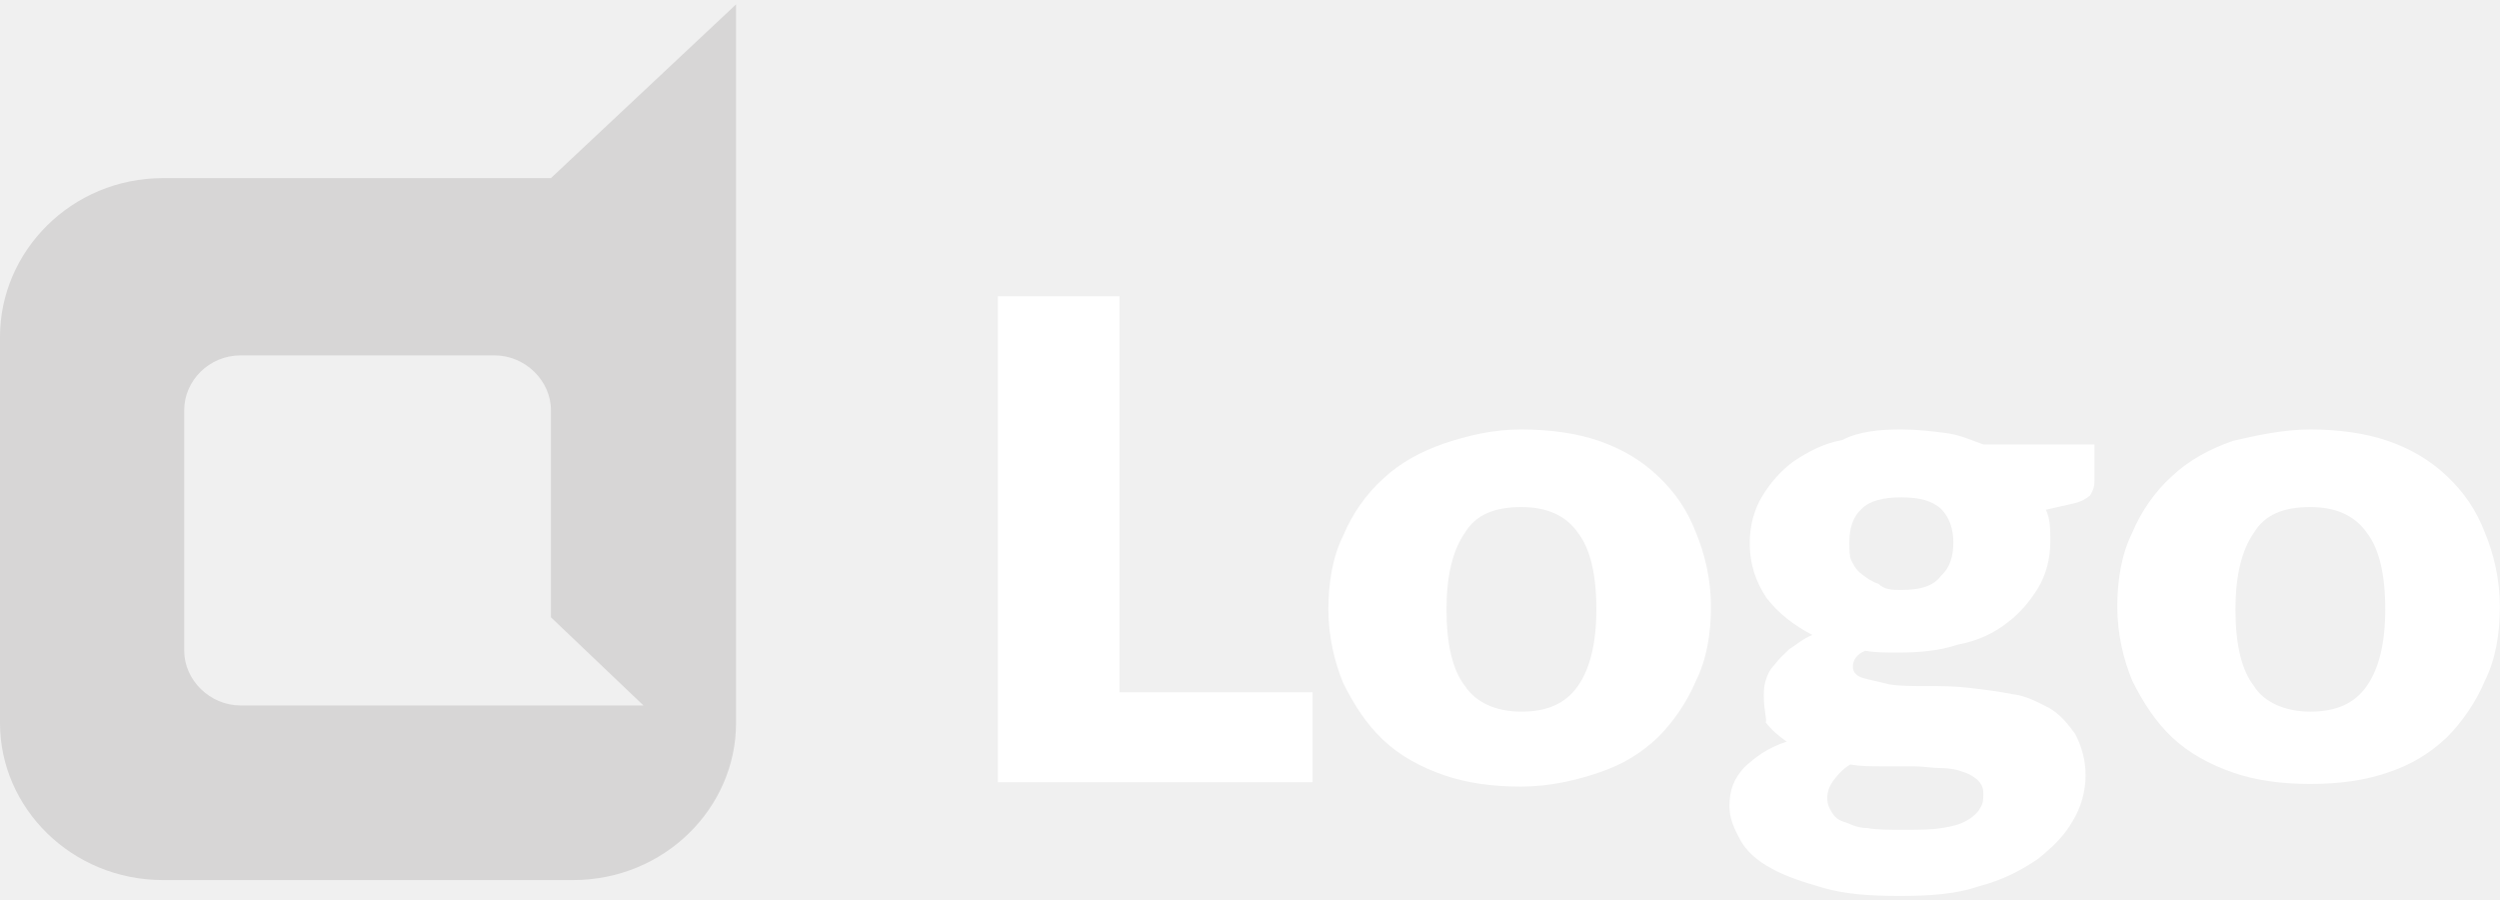
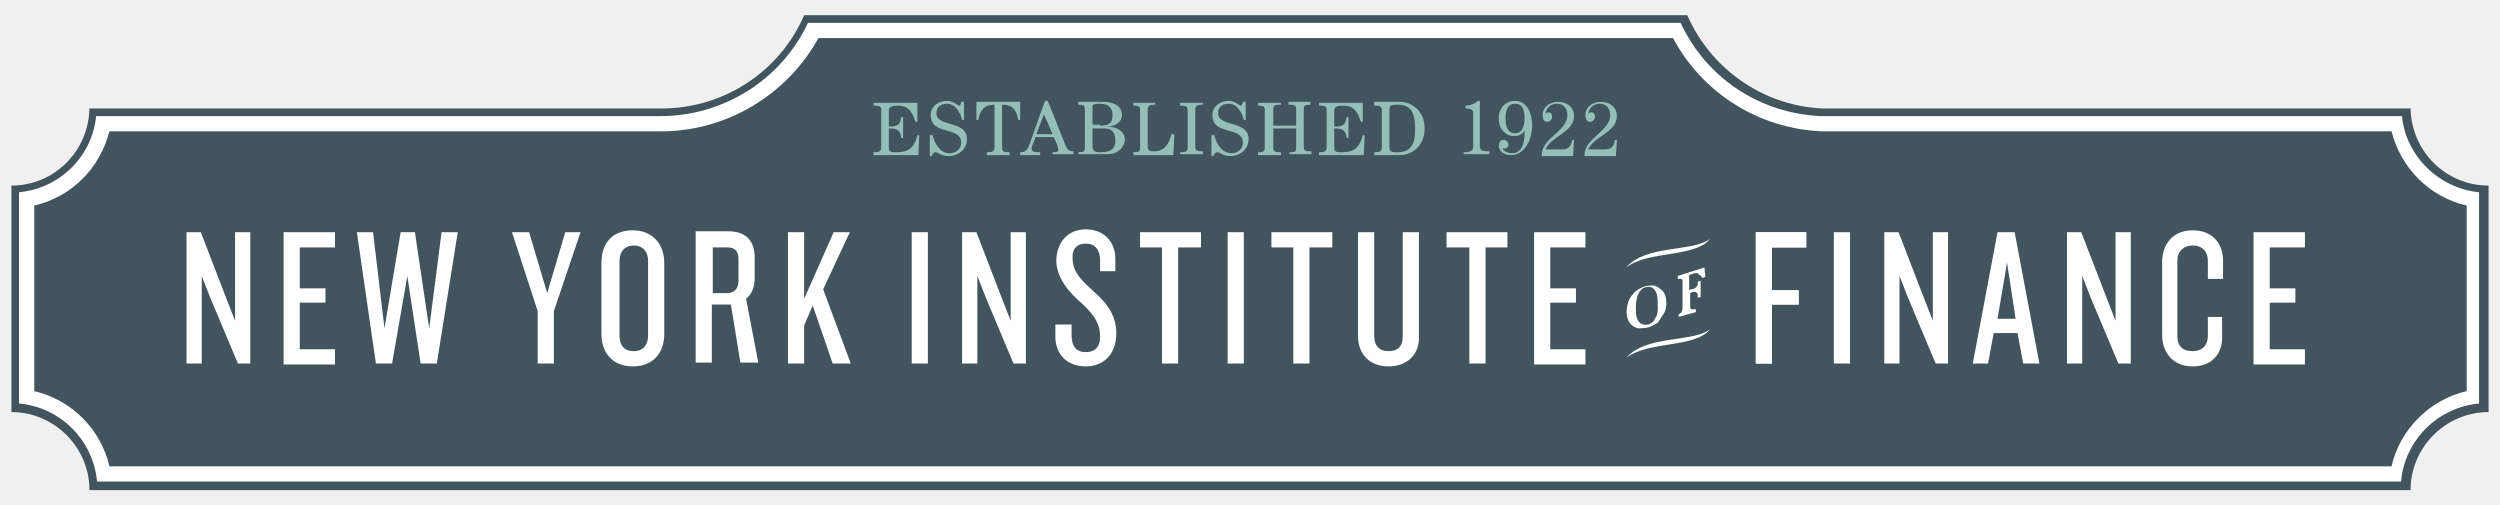
- <svg xmlns="http://www.w3.org/2000/svg" xmlns:xlink="http://www.w3.org/1999/xlink" version="1.1" id="Layer_1" x="0px" y="0px" viewBox="0 0 283.5 102" style="enable-background:new 0 0 283.5 102;" xml:space="preserve">
+ <svg xmlns="http://www.w3.org/2000/svg" version="1.1" id="Layer_1" x="0px" y="0px" viewBox="0 0 262.7 53" style="enable-background:new 0 0 262.7 53;" xml:space="preserve">
  <style type="text/css">
- 	.st0{clip-path:url(#XMLID_36_);}
- 	.st1{clip-path:url(#XMLID_37_);fill:#FFFFFF;}
- 	.st2{clip-path:url(#SVGID_2_);}
- 	.st3{clip-path:url(#XMLID_38_);fill:#FFFFFF;}
- 	.st4{clip-path:url(#SVGID_4_);}
- 	.st5{clip-path:url(#XMLID_39_);fill:#FFFFFF;}
- 	.st6{clip-path:url(#SVGID_6_);}
- 	.st7{clip-path:url(#XMLID_40_);fill:#FFFFFF;}
- 	.st8{clip-path:url(#SVGID_8_);}
- 	.st9{clip-path:url(#XMLID_41_);fill:#D7D6D6;}
+ 	.st0{fill:#42545D;}
+ 	.st1{fill:#FFFFFF;}
+ 	.st2{fill:#94BEB8;}
</style>
-   <g id="XMLID_1_">
+   <g>
+     <path class="st0" d="M261.5,19.5c-4.5,0-8.1-3.6-8.2-8.1h-61.8c-6.4-0.3-11.8-4.3-14.2-9.8H84.5c-2.5,5.8-8.3,9.8-15,9.8H9.4   c-0.1,4.5-3.7,8.1-8.2,8.1v23.8c4.5,0,8.2,3.7,8.2,8.2h243.9c0-4.5,3.7-8.2,8.2-8.2v-2V21.4V19.5z" />
+     <path class="st1" d="M10.2,50.6c-0.4-4.3-3.8-7.8-8.2-8.2V20.2c4.3-0.4,7.7-3.8,8.1-8h59.3c6.6,0,12.7-3.8,15.5-9.8h91.7   c2.7,5.8,8.3,9.5,14.7,9.8l0,0h61.1c0.4,4.2,3.9,7.6,8.1,8v22.2c-4.3,0.4-7.8,3.8-8.2,8.2H10.2z" />
+     <path class="st0" d="M11.5,49c-0.9-3.9-4-7-7.9-7.9V21.6c3.9-0.9,6.9-3.9,7.9-7.8h58C76.3,13.8,82.7,10,86,4h89.8   c3.1,5.8,9,9.5,15.6,9.8l0.1,0h59.8c1,3.9,4,6.9,7.9,7.8v19.5c-3.9,0.9-7,4-7.9,7.9H11.5z" />
    <g>
-       <defs>
-         <polygon id="XMLID_19_" points="127,78.5 148.9,78.5 148.9,88.7 113.2,88.7 113.2,33.6 127,33.6    " />
-       </defs>
-       <clipPath id="XMLID_36_">
-         <use xlink:href="#XMLID_19_" style="overflow:visible;" />
-       </clipPath>
-       <g class="st0">
-         <defs>
-           <rect id="XMLID_20_" x="-1902" y="-155" width="2945" height="2666.8" />
-         </defs>
-         <clipPath id="XMLID_37_">
-           <use xlink:href="#XMLID_20_" style="overflow:visible;" />
-         </clipPath>
-         <rect id="XMLID_21_" x="103" y="23.3" class="st1" width="56.1" height="75.6" />
-       </g>
+       <path class="st1" d="M25,38.2l-2.9-6.9L21.2,29v9.2h-1.6V24.4h1.5l2.7,7l0.9,2.3v-9.3h1.6v13.8H25z" />
+       <path class="st1" d="M29.8,38.2V24.4h5.4V26h-3.7v4.3h2.7v1.5h-2.7v4.9h3.7v1.6H29.8z" />
+       <path class="st1" d="M45.9,38.2h-1.7L42.8,29l-1.6,9.2h-1.7l-2-13.8h1.7l1.2,10.1l1.7-10.1h1.5l1.5,10.1l1.3-10.1h1.7L45.9,38.2z" />
+     </g>
+     <path class="st1" d="M58.2,32.7v5.5h-1.7v-5.5l-2.7-8.3h1.8l1.9,6.4l1.9-6.4H61L58.2,32.7z" />
+     <path class="st1" d="M66.5,38.5c-2.1,0-3.3-1.4-3.3-3.4v-7.5c0-2,1.1-3.4,3.3-3.4c2.1,0,3.3,1.5,3.3,3.4v7.5   C69.8,37,68.7,38.5,66.5,38.5z M68.1,27.4c0-0.9-0.5-1.6-1.5-1.6c-1,0-1.5,0.7-1.5,1.6v7.9c0,1,0.5,1.6,1.5,1.6   c1,0,1.5-0.7,1.5-1.6V27.4z" />
+     <polygon class="st1" points="87.5,38.2 85.4,32.1 84.5,34.2 84.5,38.2 82.8,38.2 82.8,24.4 84.5,24.4 84.5,31.4 87.6,24.4    89.3,24.4 86.5,30.4 89.4,38.2  " />
+     <path class="st1" d="M79.7,38.2l-1.3-6.8c0.6-0.5,0.9-1.2,0.9-2.2v-2.1c0-1.9-1-2.8-2.8-2.8h-3.4v13.8h1.7v-6.1h1.6   c0.1,0,0.2,0,0.4,0l1,6.1H79.7z M76.4,30.8h-1.5V26h1.6c0.7,0,1.1,0.4,1.1,1.2v2.3C77.6,30.3,77.2,30.8,76.4,30.8z" />
+     <g>
+       <path class="st1" d="M95.8,38.2V24.4h1.7v13.8H95.8z" />
+       <path class="st1" d="M106.5,38.2l-2.9-6.9l-0.9-2.3v9.2h-1.6V24.4h1.5l2.7,7l0.9,2.3v-9.3h1.6v13.8H106.5z" />
+       <path class="st1" d="M114.1,38.5c-2,0-3.2-1.3-3.2-3.1v-1.3h1.7v1.1c0,1.2,0.5,1.8,1.5,1.8c1,0,1.5-0.6,1.5-1.6    c0-1.3-0.5-2.2-1.9-3.5c-1.3-1.1-2.7-2.7-2.7-4.5c0-1.8,1.1-3.3,3.1-3.3c1.9,0,3.1,1.3,3.1,3.1v1.3h-1.6v-1.1    c0-1.1-0.5-1.8-1.5-1.8c-0.9,0-1.4,0.5-1.4,1.4c0,1.3,0.5,2.1,2.2,3.6c1.6,1.4,2.4,2.7,2.4,4.4C117.3,37.4,115.8,38.5,114.1,38.5z    " />
+       <path class="st1" d="M123.8,26v12.2h-1.7V26h-2.3v-1.6h6.4V26H123.8z" />
+       <path class="st1" d="M129,38.2V24.4h1.7v13.8H129z" />
+       <path class="st1" d="M137.6,26v12.2h-1.7V26h-2.3v-1.6h6.4V26H137.6z" />
+       <path class="st1" d="M145.9,38.5c-1.9,0-3.2-1.2-3.2-3.2V24.4h1.7v10.9c0,1,0.5,1.6,1.5,1.6c1,0,1.5-0.5,1.5-1.6V24.4h1.7v10.9    C149.2,37.3,147.8,38.5,145.9,38.5z" />
+       <path class="st1" d="M156.1,26v12.2h-1.7V26H152v-1.6h6.4V26H156.1z" />
+       <path class="st1" d="M161.2,38.2V24.4h5.4V26h-3.7v4.3h2.7v1.5h-2.7v4.9h3.7v1.6H161.2z" />
    </g>
    <g>
-       <defs>
-         <path id="SVGID_1_" d="M172.6,80.7c2.9,0,5-0.9,6.4-2.9c1.4-2,2.1-4.9,2.1-8.7c0-4-0.7-6.9-2.1-8.7c-1.4-2-3.6-2.9-6.4-2.9     c-3.1,0-5.2,0.9-6.4,2.9c-1.4,2-2.1,4.9-2.1,8.7c0,4,0.7,6.9,2.1,8.7C167.4,79.6,169.6,80.7,172.6,80.7z M172.6,48.7     c3.1,0,6.2,0.4,8.8,1.3c2.6,0.9,4.8,2.2,6.7,4c1.9,1.8,3.3,3.8,4.3,6.4c1,2.4,1.7,5.3,1.7,8.4s-0.5,6-1.7,8.4     c-1,2.4-2.6,4.7-4.3,6.4c-1.9,1.8-4,3.1-6.7,4c-2.6,0.9-5.7,1.6-8.8,1.6c-3.3,0-6.2-0.4-8.8-1.3c-2.6-0.9-5-2.2-6.9-4     s-3.3-4-4.5-6.4c-1-2.4-1.7-5.3-1.7-8.4s0.5-6,1.7-8.4c1-2.4,2.6-4.7,4.5-6.4c1.9-1.8,4.3-3.1,6.9-4     C166.5,49.4,169.3,48.7,172.6,48.7z" />
-       </defs>
-       <clipPath id="SVGID_2_">
-         <use xlink:href="#SVGID_1_" style="overflow:visible;" />
-       </clipPath>
-       <g class="st2">
-         <defs>
-           <rect id="XMLID_17_" x="-1902" y="-155" width="2945" height="2666.8" />
-         </defs>
-         <clipPath id="XMLID_38_">
-           <use xlink:href="#XMLID_17_" style="overflow:visible;" />
-         </clipPath>
-         <rect id="XMLID_18_" x="140.5" y="38.5" class="st3" width="63.7" height="61.1" />
-       </g>
+       <path class="st1" d="M175,31.1c0.1,0.3,0.1,0.6,0.1,0.9c0,0.3-0.1,0.7-0.3,1c-0.2,0.3-0.4,0.6-0.6,0.9c-0.3,0.2-0.6,0.4-1,0.5    c-0.4,0.1-0.8,0.1-1.1,0.1c-0.3-0.1-0.5-0.2-0.7-0.4c-0.2-0.2-0.3-0.4-0.4-0.7c-0.1-0.4-0.1-0.8,0-1.3c0.1-0.5,0.3-0.9,0.6-1.2    c0.3-0.4,0.7-0.6,1.2-0.8c0.4-0.1,0.7-0.1,1-0.1c0.3,0.1,0.5,0.2,0.7,0.4C174.8,30.6,174.9,30.8,175,31.1z M174.1,30.9    c-0.2-0.6-0.6-0.9-1.2-0.7c-0.2,0-0.3,0.1-0.4,0.2c-0.1,0.1-0.2,0.2-0.3,0.4c-0.1,0.2-0.2,0.4-0.2,0.6c-0.1,0.3-0.1,0.6-0.1,1    c0,0.4,0,0.7,0.1,1c0.2,0.6,0.6,0.8,1.2,0.7c0.3-0.1,0.6-0.3,0.7-0.6c0.2-0.3,0.3-0.6,0.3-1C174.2,31.8,174.2,31.3,174.1,30.9z" />
+       <path class="st1" d="M179.2,29.1l-0.3,0.1c-0.1-0.1-0.2-0.3-0.3-0.3c-0.1-0.1-0.2-0.1-0.2-0.2c-0.1,0-0.2,0-0.2,0    c-0.1,0-0.2,0-0.4,0.1l-0.3,0.1l0,1.6l0.2-0.1c0.2,0,0.3-0.1,0.4-0.1c0.1-0.1,0.1-0.1,0.2-0.2c0-0.1,0.1-0.1,0.1-0.2    c0-0.1,0-0.2,0-0.3l0.3-0.1l0,1.7l-0.3,0.1c0-0.2,0-0.3,0-0.4c-0.1-0.2-0.3-0.3-0.6-0.2l-0.2,0.1v1.2c0,0.1,0,0.2,0,0.3    c0,0.1,0.1,0.1,0.1,0.2c0.1,0,0.1,0,0.2,0c0.1,0,0.1,0,0.2,0l0.1,0l0,0.3l-1.8,0.5l0-0.3c0.1,0,0.2-0.1,0.3-0.2    c0-0.1,0.1-0.2,0.1-0.4l0-2.7c0-0.1,0-0.2,0-0.2c0-0.1-0.1-0.2-0.2-0.2c-0.1,0-0.2,0-0.3,0l0-0.3l2.8-0.9L179.2,29.1z" />
    </g>
    <g>
-       <defs>
-         <path id="SVGID_3_" d="M215.7,66.9c2.1,0,3.6-0.4,4.5-1.6c1-0.9,1.4-2.2,1.4-3.8c0-1.6-0.5-2.9-1.4-3.8c-1-0.9-2.4-1.3-4.5-1.3     c-2.1,0-3.6,0.4-4.5,1.3c-1,0.9-1.4,2.2-1.4,3.8c0,0.7,0,1.6,0.2,2c0.2,0.4,0.5,1.1,1.2,1.6c0.5,0.4,1.2,0.9,1.9,1.1     C213.8,66.9,214.7,66.9,215.7,66.9z M225,90c0-0.7-0.2-1.1-0.7-1.6c-0.5-0.4-1-0.7-1.7-0.9c-0.5-0.2-1.4-0.4-2.4-0.4     c-1,0-1.9-0.2-3.1-0.2h-3.6c-1.2,0-2.4,0-3.6-0.2c-0.7,0.4-1.4,1.1-1.9,1.8c-0.5,0.7-0.7,1.3-0.7,2c0,0.7,0.2,1.1,0.5,1.6     s0.7,0.9,1.4,1.1c0.7,0.2,1.4,0.7,2.6,0.7c1.2,0.2,2.4,0.2,4,0.2c1.9,0,3.3,0,4.5-0.2s2.1-0.4,2.9-0.9c0.7-0.4,1.2-0.9,1.4-1.3     C225,91.1,225,90.7,225,90z M215.7,48.7c1.7,0,3.6,0.2,5,0.4c1.7,0.2,3.1,0.9,4.3,1.3h12.6v4.2c0,0.7-0.2,1.1-0.5,1.6     c-0.5,0.4-1,0.7-1.9,0.9l-3.1,0.7c0.5,1.1,0.5,2.2,0.5,3.6c0,2-0.5,3.8-1.4,5.3c-1,1.6-2.1,2.9-3.6,4c-1.4,1.1-3.3,2-5.5,2.4     c-2.1,0.7-4.3,0.9-6.7,0.9c-1.4,0-2.6,0-3.8-0.2c-1,0.4-1.4,1.1-1.4,1.8c0,0.7,0.5,1.1,1.2,1.3c0.7,0.2,1.7,0.4,2.9,0.7     c1.2,0.2,2.6,0.2,4.3,0.2c1.7,0,3.1,0,4.8,0.2c1.7,0.2,3.3,0.4,4.8,0.7c1.7,0.2,2.9,0.9,4.3,1.6c1.2,0.7,2.1,1.8,2.9,2.9     c0.7,1.3,1.2,2.9,1.2,4.7s-0.5,3.6-1.4,5.1c-1,1.8-2.4,3.1-4,4.4c-1.9,1.3-4,2.4-6.7,3.1c-2.6,0.9-5.5,1.1-9,1.1     c-3.3,0-6.2-0.2-8.6-0.9c-2.4-0.7-4.3-1.3-5.9-2.2c-1.7-0.9-2.9-2-3.6-3.3c-0.7-1.3-1.2-2.4-1.2-3.8c0-1.8,0.5-3.1,1.7-4.4     c1.2-1.1,2.6-2.2,4.8-2.9c-1-0.7-1.7-1.3-2.4-2.2c0.2-0.2-0.2-1.3-0.2-2.9c0-0.7,0-1.1,0.2-1.8c0.2-0.7,0.5-1.3,1-1.8     c0.5-0.7,1-1.1,1.7-1.8c0.7-0.4,1.4-1.1,2.6-1.6c-2.1-1.1-3.8-2.4-5.2-4.2c-1.2-1.8-1.9-3.8-1.9-6.2c0-2,0.5-3.8,1.4-5.3     s2.1-2.9,3.6-4c1.7-1.1,3.3-2,5.5-2.4C210.9,48.9,213.3,48.7,215.7,48.7z" />
-       </defs>
-       <clipPath id="SVGID_4_">
-         <use xlink:href="#SVGID_3_" style="overflow:visible;" />
-       </clipPath>
-       <g class="st4">
-         <defs>
-           <rect id="XMLID_13_" x="-1902" y="-155" width="2945" height="2666.8" />
-         </defs>
-         <clipPath id="XMLID_39_">
-           <use xlink:href="#XMLID_13_" style="overflow:visible;" />
-         </clipPath>
-         <rect id="XMLID_14_" x="185.7" y="38.5" class="st5" width="62.1" height="73.4" />
-       </g>
+       <path class="st1" d="M186.2,26v4.5h2.8V32h-2.8v6.2h-1.7V24.4h5.3V26H186.2z" />
+       <path class="st1" d="M192.7,38.2V24.4h1.7v13.8H192.7z" />
+       <path class="st1" d="M203.4,38.2l-2.9-6.9l-0.9-2.3v9.2H198V24.4h1.5l2.7,7l0.9,2.3v-9.3h1.6v13.8H203.4z" />
+       <path class="st1" d="M212.6,38.2l-0.6-3.2h-2.5l-0.6,3.2h-1.6l2.6-13.8h1.8l2.6,13.8H212.6z M210.9,27.6l-1,5.9h1.9L210.9,27.6z" />
+       <path class="st1" d="M222.6,38.2l-2.9-6.9l-0.9-2.3v9.2h-1.6V24.4h1.5l2.7,7l0.9,2.3v-9.3h1.6v13.8H222.6z" />
+       <path class="st1" d="M230.4,38.5c-2.1,0-3.2-1.5-3.2-3.3v-7.7c0-1.8,1.1-3.3,3.2-3.3c2.1,0,3.2,1.4,3.2,3.2v1.9H232v-1.9    c0-0.9-0.5-1.6-1.6-1.6c-1,0-1.6,0.7-1.6,1.5v8.1c0,0.9,0.5,1.5,1.6,1.5c1,0,1.6-0.6,1.6-1.6v-2h1.5v1.9    C233.6,37.1,232.5,38.5,230.4,38.5z" />
+       <path class="st1" d="M236.8,38.2V24.4h5.4V26h-3.7v4.3h2.7v1.5h-2.7v4.9h3.7v1.6H236.8z" />
+       <path class="st1" d="M186.2,26v4.5h2.8V32h-2.8v6.2h-1.7V24.4h5.3V26H186.2z" />
    </g>
+     <path class="st1" d="M170.9,28.1c2-2.4,7-1.6,8.8-3l0,0C178.1,27.1,173.2,26.3,170.9,28.1L170.9,28.1z" />
+     <path class="st1" d="M170.9,37.6c2-2.4,7-1.6,8.8-3l0,0C178.1,36.6,173.2,35.8,170.9,37.6L170.9,37.6z" />
    <g>
-       <defs>
-         <path id="SVGID_5_" d="M262.1,80.7c2.9,0,5-0.9,6.4-2.9c1.4-2,2.1-4.9,2.1-8.7c0-4-0.7-6.9-2.1-8.7c-1.4-2-3.6-2.9-6.4-2.9     c-3.1,0-5.2,0.9-6.4,2.9c-1.4,2-2.1,4.9-2.1,8.7c0,4,0.7,6.9,2.1,8.7C256.8,79.6,259.2,80.7,262.1,80.7z M262.1,48.7     c3.1,0,6.2,0.4,8.8,1.3c2.6,0.9,4.8,2.2,6.7,4c1.9,1.8,3.3,3.8,4.3,6.4c1,2.4,1.7,5.3,1.7,8.4s-0.5,6-1.7,8.4     c-1,2.4-2.6,4.7-4.3,6.4c-1.9,1.8-4,3.1-6.7,4c-2.6,0.9-5.5,1.3-8.8,1.3s-6.2-0.4-8.8-1.3c-2.6-0.9-5-2.2-6.9-4     c-1.9-1.8-3.3-4-4.5-6.4c-1-2.4-1.7-5.3-1.7-8.4s0.5-6,1.7-8.4c1-2.4,2.6-4.7,4.5-6.4c1.9-1.8,4.3-3.1,6.9-4     C255.9,49.4,259,48.7,262.1,48.7z" />
-       </defs>
-       <clipPath id="SVGID_6_">
-         <use xlink:href="#SVGID_5_" style="overflow:visible;" />
-       </clipPath>
-       <g class="st6">
-         <defs>
-           <rect id="XMLID_8_" x="-1902" y="-155" width="2945" height="2666.8" />
-         </defs>
-         <clipPath id="XMLID_40_">
-           <use xlink:href="#XMLID_8_" style="overflow:visible;" />
-         </clipPath>
-         <rect id="XMLID_9_" x="230" y="38.5" class="st7" width="63.7" height="60.9" />
-       </g>
-     </g>
-     <g>
-       <defs>
-         <path id="SVGID_7_" d="M62.5,70V46.5c0-3.3-2.9-6.2-6.4-6.2H27.3c-3.6,0-6.4,2.9-6.4,6.2v27.3c0,3.3,2.9,6.2,6.4,6.2H73L62.5,70z      M18.5,20.2h44L83.5,0.5V82c0,9.6-8.1,17.8-18.5,17.8H18.5C8.1,99.8,0,91.6,0,82V38.2C0,28.5,8.1,20.2,18.5,20.2z" />
-       </defs>
-       <clipPath id="SVGID_8_">
-         <use xlink:href="#SVGID_7_" style="overflow:visible;" />
-       </clipPath>
-       <g class="st8">
-         <defs>
-           <rect id="XMLID_4_" x="-1902" y="-155" width="2945" height="2666.8" />
-         </defs>
-         <clipPath id="XMLID_41_">
-           <use xlink:href="#XMLID_4_" style="overflow:visible;" />
-         </clipPath>
-         <rect id="XMLID_5_" x="-10.2" y="-9.8" class="st9" width="103.9" height="119.8" />
-       </g>
+       <path class="st2" d="M96.5,16.3h-4.7V16c0.6,0,0.8-0.1,0.8-0.5v-3.9c0-0.4-0.1-0.5-0.8-0.5v-0.3h4.6l0,2h-0.2    c-0.4-1.2-0.8-1.7-1.9-1.7c-0.5,0-0.9,0.1-0.9,0.5v1.7c0.8,0,1.2-0.1,1.3-1l0.2,0v2.2h-0.2c-0.1-0.9-0.5-1-1.3-1v2.1    c0,0.3,0.2,0.4,0.7,0.4c1.1,0,1.9-0.2,2.3-1.8h0.2L96.5,16.3z" />
+       <path class="st2" d="M97.8,14.2H98c0.2,0.9,0.8,1.9,1.8,1.9c0.6,0,1.2-0.4,1.2-1.1c0-1.8-3.2-0.7-3.2-2.9c0-1,0.9-1.5,1.7-1.5    c0.7,0,1.1,0.5,1.3,0.5c0.1,0,0.2-0.3,0.2-0.4h0.3v1.9h-0.2c-0.2-0.8-0.7-1.7-1.6-1.7c-0.6,0-1.1,0.3-1.1,1c0,1.5,3.2,0.7,3.2,2.7    c0,1.1-0.9,1.8-1.9,1.8c-0.8,0-1.1-0.4-1.4-0.4c-0.2,0-0.3,0.2-0.4,0.4h-0.2V14.2z" />
+       <path class="st2" d="M107,12.6c-0.2-1-0.5-1.6-1.7-1.6v4.5c0,0.4,0.1,0.5,0.8,0.5v0.3h-2.4V16c0.6,0,0.8-0.1,0.8-0.5V11    c-1.1,0-1.5,0.6-1.7,1.6h-0.2l0-1.9h2.3h2.3l0,1.9H107z" />
+       <path class="st2" d="M107.2,16.3V16c0.7,0,0.8-0.4,1-0.9l1.6-4.5h0.3l1.8,4.5c0.2,0.6,0.4,0.8,0.9,0.8v0.3h-2.2V16    c0.6,0,0.6-0.1,0.6-0.3c0-0.2-0.2-0.8-0.5-1.3h-1.9c-0.1,0.5-0.4,0.9-0.4,1.2c0,0.3,0.2,0.4,0.9,0.4v0.3H107.2z M110.6,14.1    l-0.9-2.1l-0.8,2.1H110.6z" />
+       <path class="st2" d="M114,11.5c0-0.4-0.1-0.5-0.7-0.5v-0.3h2.6c1.5,0,2,0.7,2,1.4c0,0.7-0.7,1.2-1.6,1.2v0c1.2,0,1.9,0.6,1.9,1.4    c0,0.5-0.5,1.5-1.8,1.5h-3.1V16c0.6,0,0.7-0.1,0.7-0.5V11.5z M115.6,13.2c1.1,0,1.3-0.4,1.3-1.1c0-0.8-0.4-1.2-1.4-1.2    c-0.7,0-0.7,0.2-0.7,0.4v1.8H115.6z M114.8,13.5v1.9c0,0.4,0.2,0.6,0.8,0.6c1.2,0,1.6-0.4,1.6-1.2c0-0.8-0.3-1.3-1.1-1.3H114.8z" />
+       <path class="st2" d="M123.3,16.3h-4.2V16c0.6,0,0.7-0.1,0.7-0.5v-3.9c0-0.4-0.1-0.5-0.7-0.5v-0.3h2.3V11c-0.6,0-0.8,0.1-0.8,0.5    v3.9c0,0.4,0.2,0.5,0.6,0.5c0.7,0,1.5-0.2,1.9-1.8h0.3L123.3,16.3z" />
+       <path class="st2" d="M126.4,10.7V11c-0.6,0-0.8,0.1-0.8,0.5v3.9c0,0.4,0.1,0.5,0.8,0.5v0.3H124V16c0.6,0,0.8-0.1,0.8-0.5v-3.9    c0-0.4-0.1-0.5-0.8-0.5v-0.3H126.4z" />
+       <path class="st2" d="M127.4,14.2h0.2c0.2,0.9,0.8,1.9,1.8,1.9c0.6,0,1.2-0.4,1.2-1.1c0-1.8-3.2-0.7-3.2-2.9c0-1,0.9-1.5,1.7-1.5    c0.7,0,1.1,0.5,1.3,0.5c0.1,0,0.2-0.3,0.2-0.4h0.3v1.9h-0.2c-0.2-0.8-0.7-1.7-1.6-1.7c-0.6,0-1.1,0.3-1.1,1c0,1.5,3.2,0.7,3.2,2.7    c0,1.1-0.9,1.8-1.9,1.8c-0.8,0-1.1-0.4-1.4-0.4c-0.2,0-0.3,0.2-0.4,0.4h-0.2V14.2z" />
+       <path class="st2" d="M132.2,16.3V16c0.6,0,0.7-0.1,0.7-0.5v-3.9c0-0.4-0.1-0.5-0.7-0.5v-0.3h2.4V11c-0.7,0-0.8,0.1-0.8,0.5v1.7    h2.4v-1.7c0-0.4-0.1-0.5-0.8-0.5v-0.3h2.3V11c-0.6,0-0.7,0.1-0.7,0.5v3.9c0,0.4,0.1,0.5,0.8,0.5v0.3h-2.3V16    c0.6,0,0.7-0.1,0.7-0.5v-2h-2.4v2c0,0.4,0.1,0.5,0.8,0.5v0.3H132.2z" />
+       <path class="st2" d="M143.3,16.3h-4.7V16c0.6,0,0.8-0.1,0.8-0.5v-3.9c0-0.4-0.1-0.5-0.8-0.5v-0.3h4.6l0,2H143    c-0.4-1.2-0.8-1.7-1.9-1.7c-0.5,0-0.9,0.1-0.9,0.5v1.7c0.8,0,1.2-0.1,1.3-1l0.2,0v2.2h-0.2c-0.1-0.9-0.5-1-1.3-1v2.1    c0,0.3,0.2,0.4,0.7,0.4c1.1,0,1.9-0.2,2.3-1.8h0.2L143.3,16.3z" />
+       <path class="st2" d="M144.5,10.7h2.6c1.2,0,2.6,0.9,2.6,2.8c0,1.9-1.4,2.8-2.6,2.8h-2.7V16c0.6,0,0.8-0.1,0.8-0.5v-3.9    c0-0.4-0.1-0.5-0.8-0.5V10.7z M146,15.4c0,0.5,0.1,0.6,0.8,0.6c1.6,0,1.9-1,1.9-2.5c0-1.9-0.6-2.5-1.9-2.5c-0.7,0-0.8,0.1-0.8,0.6    V15.4z" />
+       <path class="st2" d="M153.9,11.1c0.6,0,1.1-0.2,1.4-0.5h0.2v4.7c0,0.5,0.2,0.6,1,0.6v0.3h-2.7V16c0.8,0,1-0.2,1-0.6v-3.6    c0-0.2-0.2-0.4-0.8-0.4V11.1z" />
+       <path class="st2" d="M159.2,10.6c1.3,0,1.8,1.4,1.8,2.5c0,1.9-1,3.2-2.2,3.2c-0.8,0-1.3-0.4-1.3-1c0-0.4,0.2-0.6,0.5-0.6    c0.3,0,0.5,0.2,0.5,0.5c0,0.3-0.2,0.4-0.4,0.4c-0.1,0-0.1,0-0.2,0c0.1,0.3,0.6,0.5,1,0.5c1,0,1.3-1.1,1.3-2c0-0.1,0-0.3,0-0.4h0    c-0.2,0.4-0.6,0.6-1.1,0.6c-1,0-1.6-0.9-1.6-1.7C157.4,11.5,158.1,10.6,159.2,10.6z M160.2,12.4c0-1.3-0.5-1.5-1-1.5s-1,0.3-1,1.5    c0,1.3,0.5,1.6,1,1.6S160.2,13.7,160.2,12.4z" />
+       <path class="st2" d="M162,16.3c0-1.8,2.7-2.5,2.7-4.2c0-0.7-0.4-1.2-1.1-1.2c-0.6,0-1.1,0.4-1.2,1c0.1,0,0.2-0.1,0.3-0.1    c0.2,0,0.4,0.1,0.4,0.5c0,0.2-0.2,0.5-0.5,0.5c-0.3,0-0.5-0.2-0.5-0.7c0-0.9,0.8-1.4,1.6-1.4c0.9,0,1.7,0.5,1.7,1.5    c0,1.7-2.4,2.1-3,3.5h1.7c0.7,0,1-0.3,1.1-1h0.2l-0.1,1.7H162z" />
+       <path class="st2" d="M166.5,16.3c0-1.8,2.7-2.5,2.7-4.2c0-0.7-0.4-1.2-1.1-1.2c-0.6,0-1.1,0.4-1.2,1c0.1,0,0.2-0.1,0.3-0.1    c0.2,0,0.4,0.1,0.4,0.5c0,0.2-0.2,0.5-0.5,0.5c-0.3,0-0.5-0.2-0.5-0.7c0-0.9,0.8-1.4,1.6-1.4c0.9,0,1.7,0.5,1.7,1.5    c0,1.7-2.4,2.1-3,3.5h1.7c0.7,0,1-0.3,1.1-1h0.2l-0.1,1.7H166.5z" />
    </g>
  </g>
</svg>
